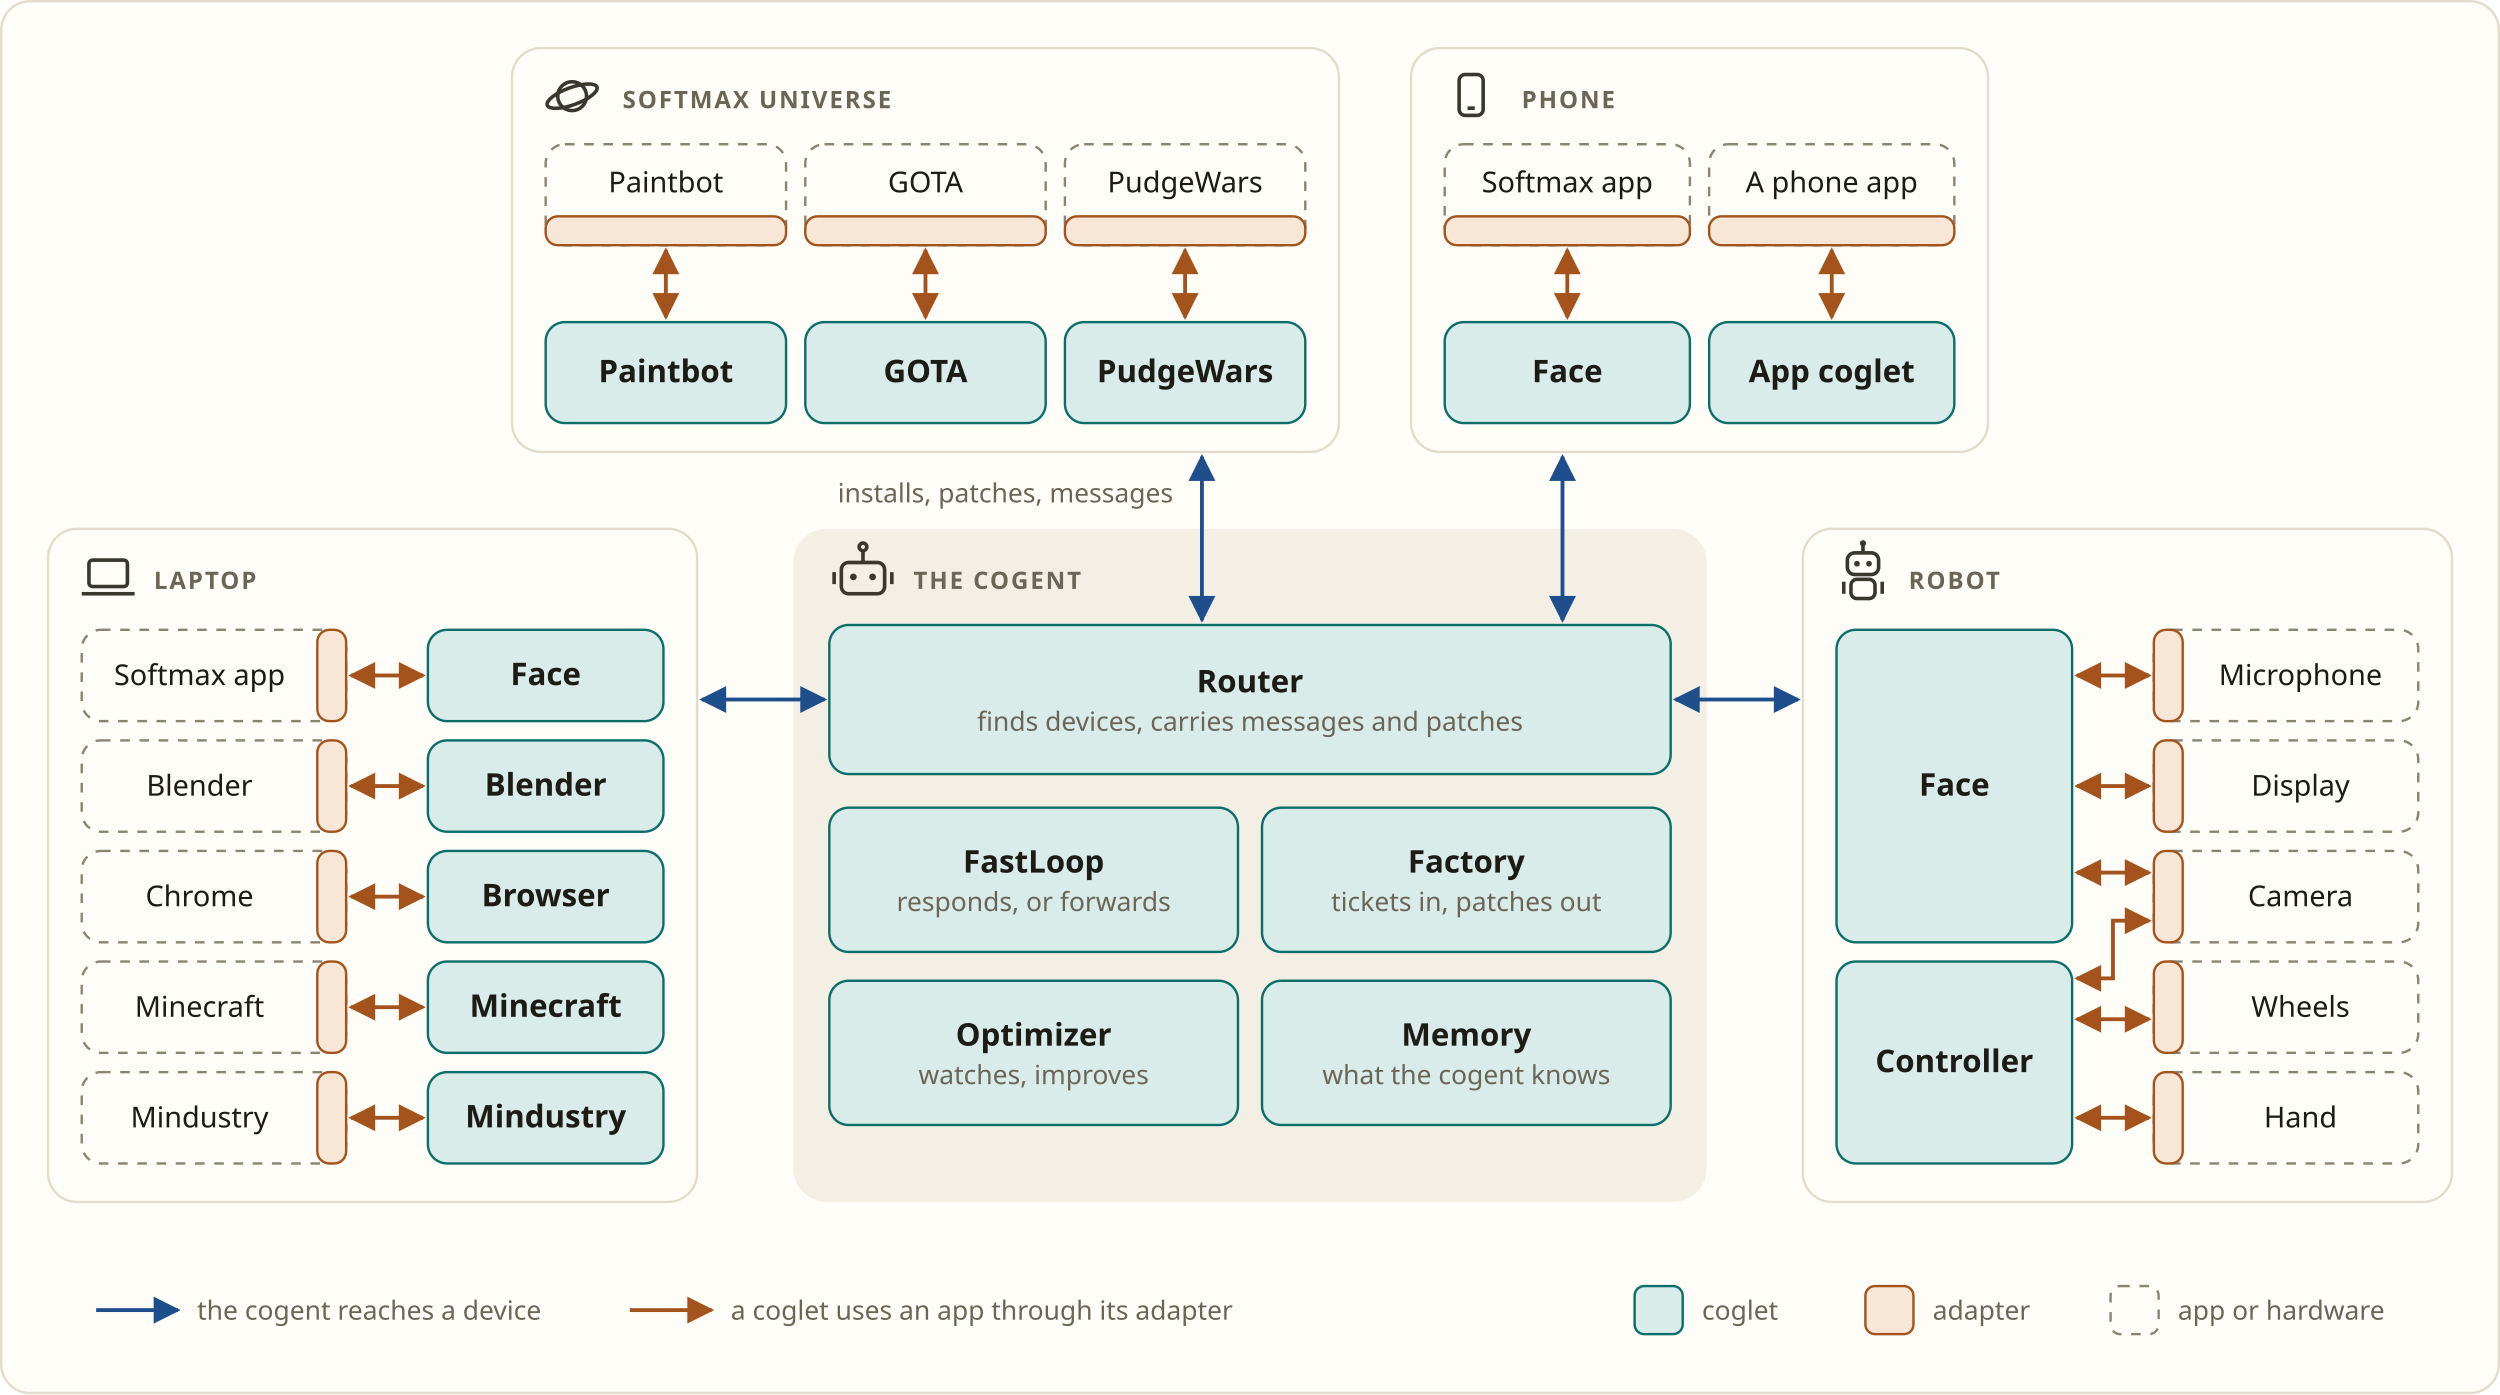
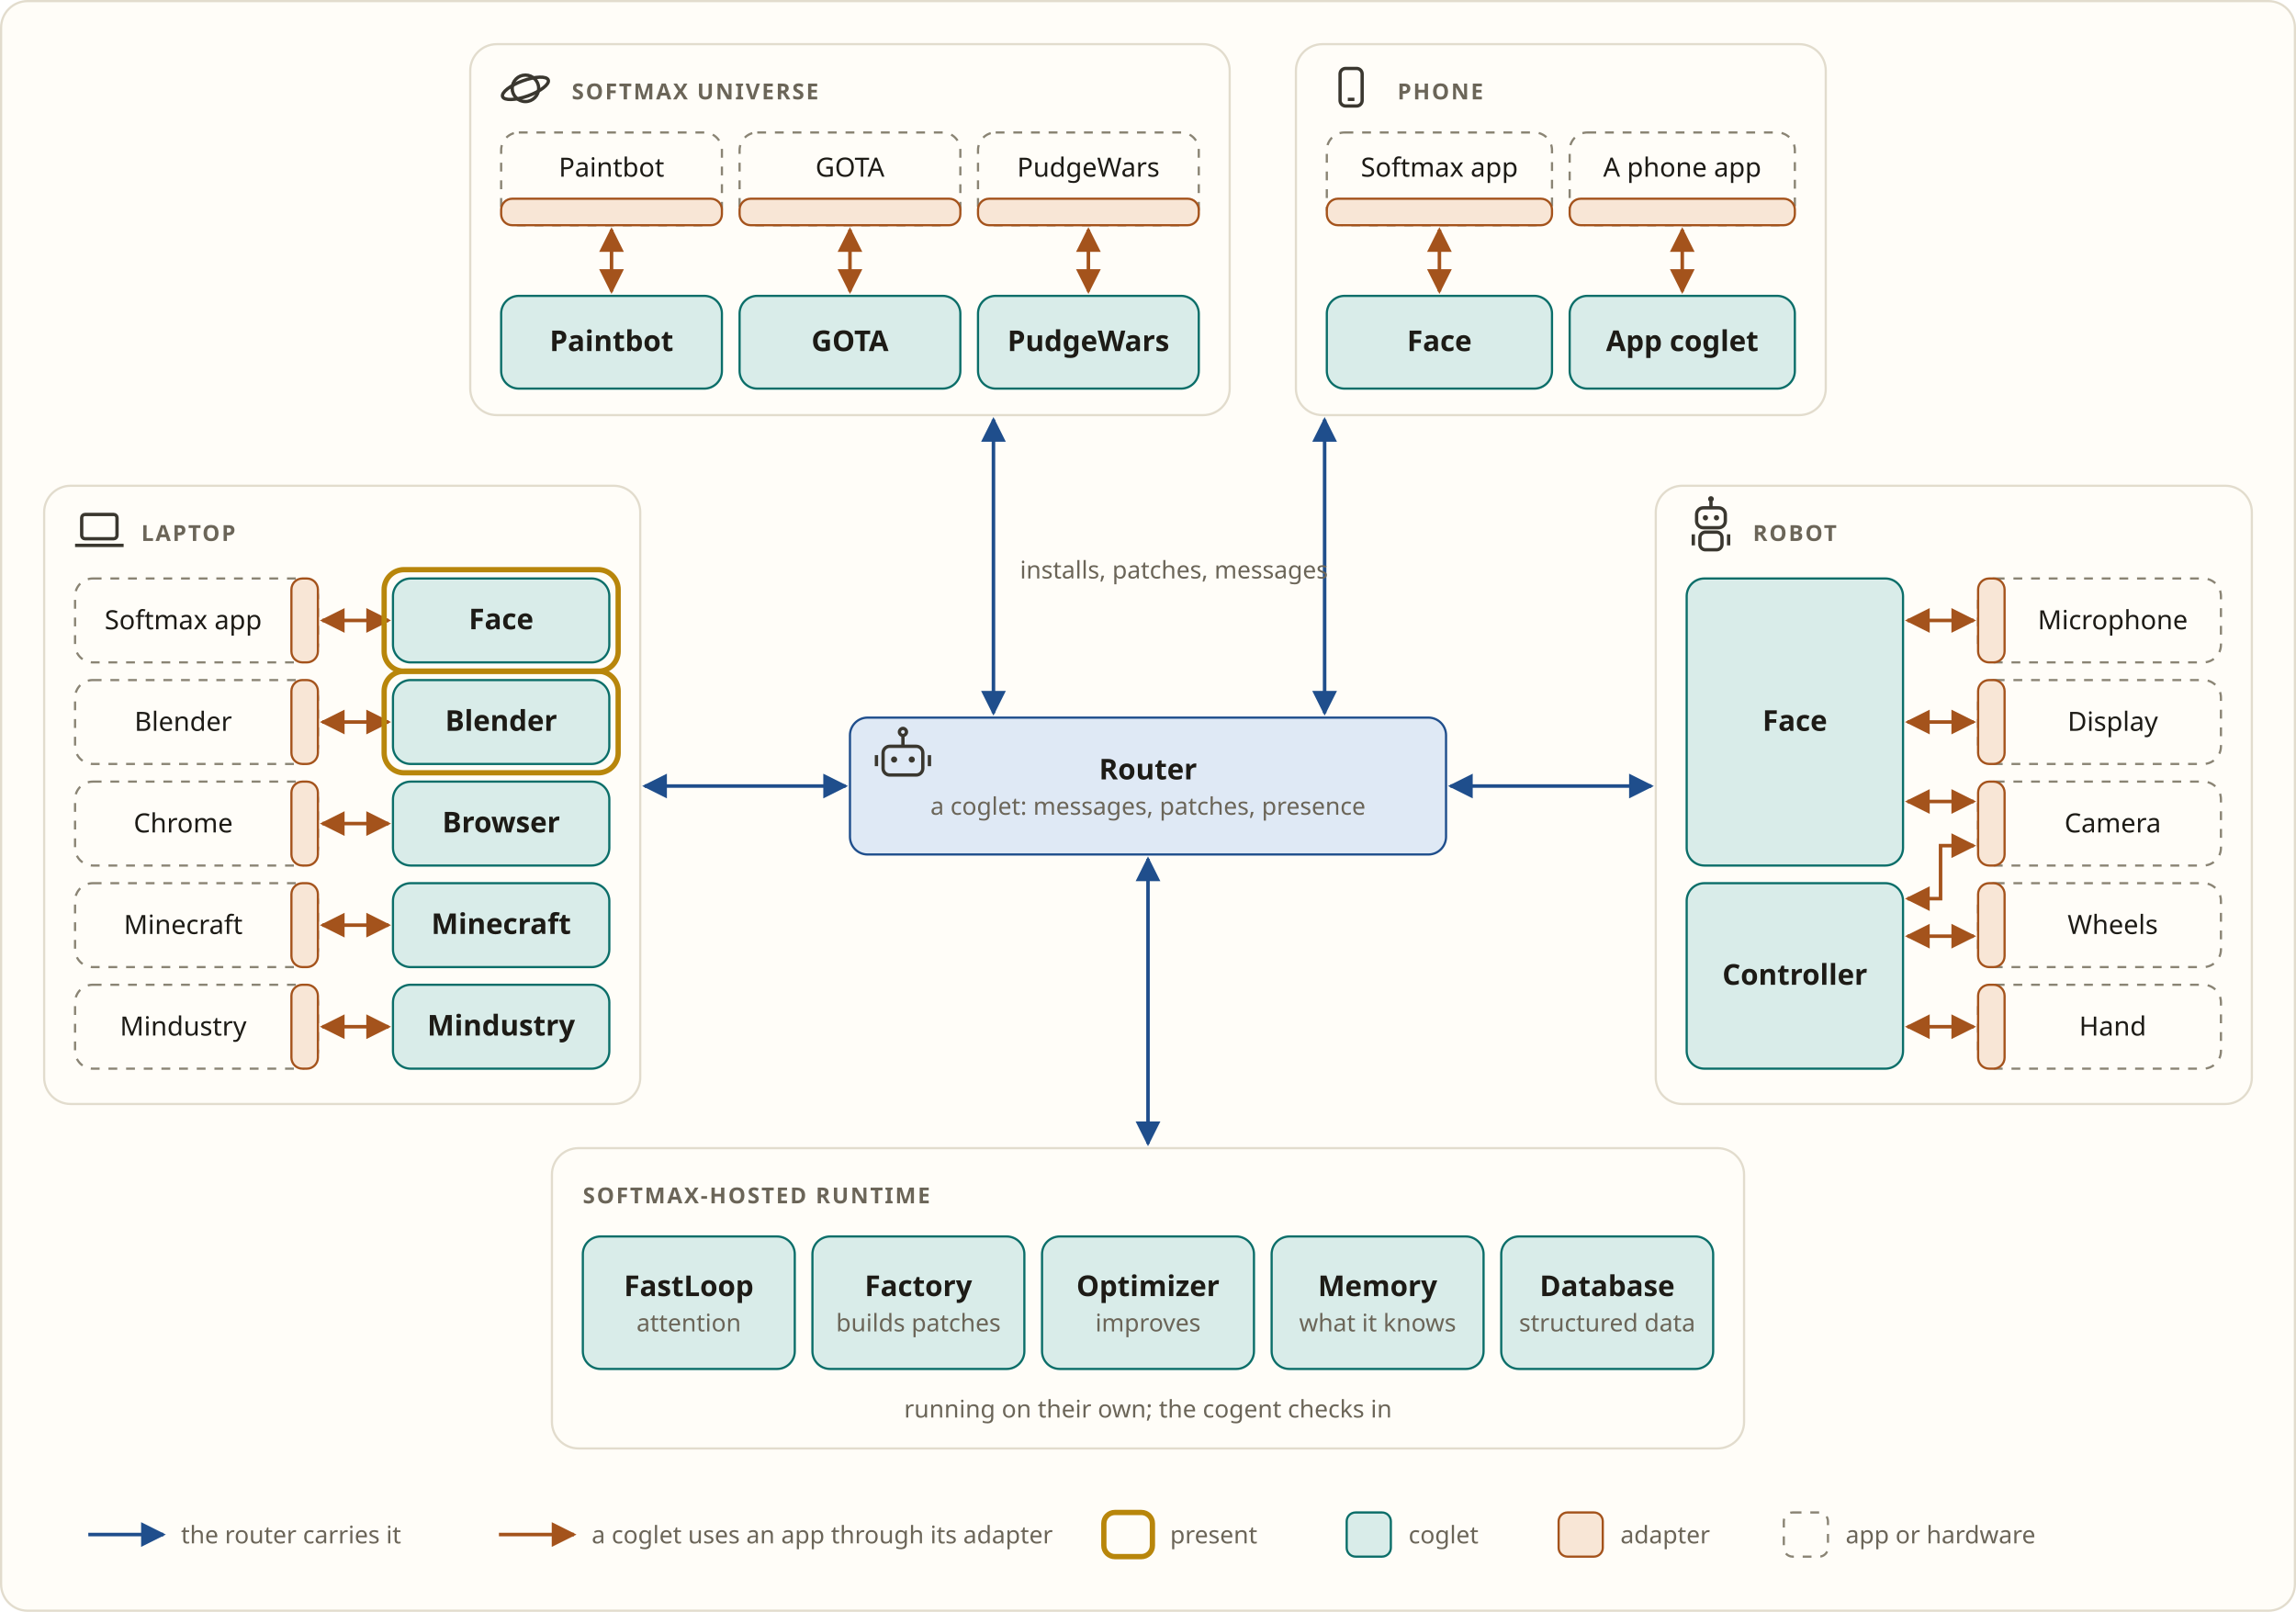
- <svg xmlns="http://www.w3.org/2000/svg" width="1040" height="580" viewBox="0 0 1040 580" role="img" aria-label="A cogent sits at the centre: a set of coglets plus a router. Around it are devices and hosted apps, and for each one it runs coglets that talk to the apps through their adapters.">
+ <svg xmlns="http://www.w3.org/2000/svg" width="1040" height="730" viewBox="0 0 1040 730" role="img" aria-label="A cogent has no centre: its coglets run on many runtimes, on a laptop, a robot, a phone, in the Softmax Universe and on a Softmax-hosted runtime, and one router carries messages and patches between all of them. The cogent is present on Face and Blender on the laptop; the rest run on their own.">
  <style>
.dg-bg{fill:#fffdf8;stroke:#e2dccd}
.dg-group{fill:#f3efe4}
.dg-t{font:12px 'Avenir Next','Segoe UI',system-ui,sans-serif;fill:#1d1b16}
.dg-b{font:600 13px 'Avenir Next','Segoe UI',system-ui,sans-serif;fill:#1d1b16}
.dg-m{font:11px 'Avenir Next','Segoe UI',system-ui,sans-serif;fill:#6b6558}
.dg-cap{font:600 10px 'Avenir Next','Segoe UI',system-ui,sans-serif;fill:#6b6558;letter-spacing:.08em}
.dg-code{font:11px 'JetBrains Mono','SF Mono',ui-monospace,Menlo,monospace;fill:#1d1b16}
.dg-halo{paint-order:stroke;stroke:#fffdf8;stroke-width:5px;stroke-linejoin:round}
.dg-coglet{fill:#d9ece9;stroke:#0b6e69}
.dg-adapter{fill:#f8e6d6;stroke:#a4531c}
.dg-runtime{fill:#fffdf8;stroke:#8a8474}
.dg-hub{fill:#dfe9f5;stroke:#1f4e8c}
.dg-world{fill:none;stroke:#8a8474;stroke-dasharray:4 4}
.dg-life{stroke:#c9c2b0;stroke-dasharray:3 4}
.dg-ink{stroke:#3a372f;fill:none}.dg-ink-h{fill:#3a372f}
.dg-teal{stroke:#0b6e69;fill:none}.dg-teal-h{fill:#0b6e69}
.dg-warm{stroke:#a4531c;fill:none}.dg-warm-h{fill:#a4531c}
.dg-blue{stroke:#1f4e8c;fill:none}.dg-blue-h{fill:#1f4e8c}
.dg-dash{stroke-dasharray:6 4}
+ .dg-present{fill:none;stroke:#b8860b;stroke-width:2.4}
.dg-num{fill:#1d1b16}.dg-numt{font:600 10px 'Avenir Next',system-ui,sans-serif;fill:#fffdf8}
.dg-e-basic{fill:#f6e7c1;stroke:#a87b12}.dg-e-wasm{fill:#e6dff5;stroke:#6a4bb0}.dg-e-js{fill:#e3efc8;stroke:#5d7a1c}
.dg-e-java{fill:#f6d9d6;stroke:#b0463c}.dg-e-llm{fill:#d3ecf0;stroke:#19788a}
@media (prefers-color-scheme: dark){
.dg-bg{fill:#1b1e24;stroke:#2c3038}
.dg-group{fill:#22262d}
.dg-t,.dg-b,.dg-code{fill:#e9e6df}
.dg-m,.dg-cap{fill:#9a968c}
.dg-halo{stroke:#1b1e24}
.dg-coglet{fill:#17302f;stroke:#5cc8bf}
.dg-adapter{fill:#3a2616;stroke:#e8a06a}
.dg-runtime{fill:#1b1e24;stroke:#7d796f}
.dg-hub{fill:#1c2b40;stroke:#8fb8f0}
.dg-world{stroke:#7d796f}
.dg-life{stroke:#3a3f48}
.dg-ink{stroke:#c9c5bb}.dg-ink-h{fill:#c9c5bb}
.dg-teal{stroke:#5cc8bf}.dg-teal-h{fill:#5cc8bf}
.dg-warm{stroke:#e8a06a}.dg-warm-h{fill:#e8a06a}
.dg-blue{stroke:#8fb8f0}.dg-blue-h{fill:#8fb8f0}
.dg-num{fill:#e9e6df}.dg-numt{fill:#1b1e24}
+ .dg-present{stroke:#e5ff00}
.dg-e-basic{fill:#3a2f14;stroke:#ecc56b}.dg-e-wasm{fill:#2b2440;stroke:#c3a2e8}.dg-e-js{fill:#26331a;stroke:#b9c97a}
.dg-e-java{fill:#3d1f1d;stroke:#f0958a}.dg-e-llm{fill:#14323a;stroke:#6fd0e0}
}
</style>
  <defs>
    <marker id="cogent-ink" viewBox="0 0 10 10" refX="9" refY="5" markerWidth="7" markerHeight="7" orient="auto">
      <path d="M0 0L10 5L0 10z" class="dg-ink-h" />
    </marker>
    <marker id="cogent-ink-s" viewBox="0 0 10 10" refX="1" refY="5" markerWidth="7" markerHeight="7" orient="auto">
      <path d="M10 0L0 5L10 10z" class="dg-ink-h" />
    </marker>
    <marker id="cogent-teal" viewBox="0 0 10 10" refX="9" refY="5" markerWidth="7" markerHeight="7" orient="auto">
      <path d="M0 0L10 5L0 10z" class="dg-teal-h" />
    </marker>
    <marker id="cogent-teal-s" viewBox="0 0 10 10" refX="1" refY="5" markerWidth="7" markerHeight="7" orient="auto">
      <path d="M10 0L0 5L10 10z" class="dg-teal-h" />
    </marker>
    <marker id="cogent-warm" viewBox="0 0 10 10" refX="9" refY="5" markerWidth="7" markerHeight="7" orient="auto">
      <path d="M0 0L10 5L0 10z" class="dg-warm-h" />
    </marker>
    <marker id="cogent-warm-s" viewBox="0 0 10 10" refX="1" refY="5" markerWidth="7" markerHeight="7" orient="auto">
      <path d="M10 0L0 5L10 10z" class="dg-warm-h" />
    </marker>
    <marker id="cogent-blue" viewBox="0 0 10 10" refX="9" refY="5" markerWidth="7" markerHeight="7" orient="auto">
      <path d="M0 0L10 5L0 10z" class="dg-blue-h" />
    </marker>
    <marker id="cogent-blue-s" viewBox="0 0 10 10" refX="1" refY="5" markerWidth="7" markerHeight="7" orient="auto">
      <path d="M10 0L0 5L10 10z" class="dg-blue-h" />
    </marker>
  </defs>
-   <rect x="0.5" y="0.5" width="1039" height="579" rx="12" class="dg-bg" />
+   <rect x="0.5" y="0.5" width="1039" height="729" rx="12" class="dg-bg" />
  <g transform="translate(0,190)">
-     <rect x="330" y="30" width="380" height="280" rx="14" class="dg-group" />
-     <rect x="350" y="44" width="18" height="13" rx="3" class="dg-ink" stroke-width="1.5" />
-     <path d="M359 44V39" class="dg-ink" stroke-width="1.5" />
-     <circle cx="359" cy="37.5" r="1.6" class="dg-ink" stroke-width="1.5" />
-     <circle cx="355" cy="50" r="1.4" class="dg-ink-h" />
-     <circle cx="363" cy="50" r="1.4" class="dg-ink-h" />
-     <path d="M347 48V53M371 48V53" class="dg-ink" stroke-width="1.5" />
-     <text x="380" y="55" text-anchor="start" class="dg-cap">THE COGENT</text>
-     <rect x="345" y="146" width="170" height="60" rx="8" class="dg-coglet" />
-     <text x="430.0" y="173.0" text-anchor="middle" class="dg-b">FastLoop</text>
-     <text x="430.0" y="189.0" text-anchor="middle" class="dg-m">responds, or forwards</text>
-     <rect x="525" y="146" width="170" height="60" rx="8" class="dg-coglet" />
-     <text x="610.0" y="173.0" text-anchor="middle" class="dg-b">Factory</text>
-     <text x="610.0" y="189.0" text-anchor="middle" class="dg-m">tickets in, patches out</text>
-     <rect x="345" y="218" width="170" height="60" rx="8" class="dg-coglet" />
-     <text x="430.0" y="245.0" text-anchor="middle" class="dg-b">Optimizer</text>
-     <text x="430.0" y="261.0" text-anchor="middle" class="dg-m">watches, improves</text>
-     <rect x="525" y="218" width="170" height="60" rx="8" class="dg-coglet" />
-     <text x="610.0" y="245.0" text-anchor="middle" class="dg-b">Memory</text>
-     <text x="610.0" y="261.0" text-anchor="middle" class="dg-m">what the cogent knows</text>
-     <rect x="345" y="70" width="350" height="62" rx="8" class="dg-coglet" />
-     <text x="520.0" y="98.0" text-anchor="middle" class="dg-b">Router</text>
-     <text x="520.0" y="114.0" text-anchor="middle" class="dg-m">finds devices, carries messages and patches</text>
+     <rect x="385" y="135" width="270" height="62" rx="8" class="dg-hub" />
+     <text x="520.0" y="163.0" text-anchor="middle" class="dg-b">Router</text>
+     <text x="520.0" y="179.0" text-anchor="middle" class="dg-m">a coglet: messages, patches, presence</text>
+     <rect x="400" y="148" width="18" height="13" rx="3" class="dg-ink" stroke-width="1.5" />
+     <path d="M409 148V143" class="dg-ink" stroke-width="1.5" />
+     <circle cx="409" cy="141.5" r="1.6" class="dg-ink" stroke-width="1.5" />
+     <circle cx="405" cy="154" r="1.4" class="dg-ink-h" />
+     <circle cx="413" cy="154" r="1.4" class="dg-ink-h" />
+     <path d="M397 152V157M421 152V157" class="dg-ink" stroke-width="1.5" />
    <rect x="20" y="30" width="270" height="280" rx="12" class="dg-bg" />
    <rect x="37" y="43" width="16" height="11" rx="1.5" class="dg-ink" stroke-width="1.5" />
    <path d="M34 57H56" class="dg-ink" stroke-width="1.5" />
    <text x="64" y="55" text-anchor="start" class="dg-cap">LAPTOP</text>
    <rect x="34" y="72" width="110" height="38" rx="8" class="dg-world" />
    <rect x="132" y="72" width="12" height="38" rx="5" class="dg-adapter" />
    <text x="83" y="95" text-anchor="middle" class="dg-t">Softmax app</text>
    <line x1="146" y1="91" x2="176" y2="91" class="dg-warm" stroke-width="1.6" marker-end="url(#cogent-warm)" marker-start="url(#cogent-warm-s)" />
    <rect x="34" y="118" width="110" height="38" rx="8" class="dg-world" />
    <rect x="132" y="118" width="12" height="38" rx="5" class="dg-adapter" />
    <text x="83" y="141" text-anchor="middle" class="dg-t">Blender</text>
    <line x1="146" y1="137" x2="176" y2="137" class="dg-warm" stroke-width="1.6" marker-end="url(#cogent-warm)" marker-start="url(#cogent-warm-s)" />
    <rect x="34" y="164" width="110" height="38" rx="8" class="dg-world" />
    <rect x="132" y="164" width="12" height="38" rx="5" class="dg-adapter" />
    <text x="83" y="187" text-anchor="middle" class="dg-t">Chrome</text>
    <line x1="146" y1="183" x2="176" y2="183" class="dg-warm" stroke-width="1.6" marker-end="url(#cogent-warm)" marker-start="url(#cogent-warm-s)" />
    <rect x="34" y="210" width="110" height="38" rx="8" class="dg-world" />
    <rect x="132" y="210" width="12" height="38" rx="5" class="dg-adapter" />
    <text x="83" y="233" text-anchor="middle" class="dg-t">Minecraft</text>
    <line x1="146" y1="229" x2="176" y2="229" class="dg-warm" stroke-width="1.6" marker-end="url(#cogent-warm)" marker-start="url(#cogent-warm-s)" />
    <rect x="34" y="256" width="110" height="38" rx="8" class="dg-world" />
    <rect x="132" y="256" width="12" height="38" rx="5" class="dg-adapter" />
    <text x="83" y="279" text-anchor="middle" class="dg-t">Mindustry</text>
    <line x1="146" y1="275" x2="176" y2="275" class="dg-warm" stroke-width="1.6" marker-end="url(#cogent-warm)" marker-start="url(#cogent-warm-s)" />
    <rect x="178" y="72" width="98" height="38" rx="8" class="dg-coglet" />
    <text x="227.0" y="95.0" text-anchor="middle" class="dg-b">Face</text>
    <rect x="178" y="118" width="98" height="38" rx="8" class="dg-coglet" />
    <text x="227.0" y="141.0" text-anchor="middle" class="dg-b">Blender</text>
    <rect x="178" y="164" width="98" height="38" rx="8" class="dg-coglet" />
    <text x="227.0" y="187.0" text-anchor="middle" class="dg-b">Browser</text>
    <rect x="178" y="210" width="98" height="38" rx="8" class="dg-coglet" />
    <text x="227.0" y="233.0" text-anchor="middle" class="dg-b">Minecraft</text>
    <rect x="178" y="256" width="98" height="38" rx="8" class="dg-coglet" />
    <text x="227.0" y="279.0" text-anchor="middle" class="dg-b">Mindustry</text>
    <rect x="750" y="30" width="270" height="280" rx="12" class="dg-bg" />
    <path d="M775 37V40" class="dg-ink" stroke-width="1.5" />
    <circle cx="775" cy="36" r="1.3" class="dg-ink-h" />
    <rect x="768.5" y="40" width="13" height="9" rx="3" class="dg-ink" stroke-width="1.5" />
    <circle cx="772.5" cy="44.5" r="1.2" class="dg-ink-h" />
    <circle cx="777.5" cy="44.5" r="1.2" class="dg-ink-h" />
    <rect x="770" y="51" width="10" height="8" rx="2.5" class="dg-ink" stroke-width="1.5" />
    <path d="M767 52V57M783 52V57" class="dg-ink" stroke-width="1.5" />
    <text x="794" y="55" text-anchor="start" class="dg-cap">ROBOT</text>
    <rect x="896" y="72" width="110" height="38" rx="8" class="dg-world" />
    <rect x="896" y="72" width="12" height="38" rx="5" class="dg-adapter" />
    <text x="957" y="95" text-anchor="middle" class="dg-t">Microphone</text>
    <line x1="864" y1="91" x2="894" y2="91" class="dg-warm" stroke-width="1.6" marker-end="url(#cogent-warm)" marker-start="url(#cogent-warm-s)" />
    <rect x="896" y="118" width="110" height="38" rx="8" class="dg-world" />
    <rect x="896" y="118" width="12" height="38" rx="5" class="dg-adapter" />
    <text x="957" y="141" text-anchor="middle" class="dg-t">Display</text>
    <line x1="864" y1="137" x2="894" y2="137" class="dg-warm" stroke-width="1.6" marker-end="url(#cogent-warm)" marker-start="url(#cogent-warm-s)" />
    <rect x="896" y="164" width="110" height="38" rx="8" class="dg-world" />
    <rect x="896" y="164" width="12" height="38" rx="5" class="dg-adapter" />
    <text x="957" y="187" text-anchor="middle" class="dg-t">Camera</text>
    <line x1="864" y1="173" x2="894" y2="173" class="dg-warm" stroke-width="1.6" marker-end="url(#cogent-warm)" marker-start="url(#cogent-warm-s)" />
    <path d="M864 217H879V193H894" class="dg-warm" stroke-width="1.6" marker-end="url(#cogent-warm)" marker-start="url(#cogent-warm-s)" />
    <rect x="896" y="210" width="110" height="38" rx="8" class="dg-world" />
    <rect x="896" y="210" width="12" height="38" rx="5" class="dg-adapter" />
    <text x="957" y="233" text-anchor="middle" class="dg-t">Wheels</text>
    <line x1="864" y1="234" x2="894" y2="234" class="dg-warm" stroke-width="1.6" marker-end="url(#cogent-warm)" marker-start="url(#cogent-warm-s)" />
    <rect x="896" y="256" width="110" height="38" rx="8" class="dg-world" />
    <rect x="896" y="256" width="12" height="38" rx="5" class="dg-adapter" />
    <text x="957" y="279" text-anchor="middle" class="dg-t">Hand</text>
    <line x1="864" y1="275" x2="894" y2="275" class="dg-warm" stroke-width="1.6" marker-end="url(#cogent-warm)" marker-start="url(#cogent-warm-s)" />
    <rect x="764" y="72" width="98" height="130" rx="8" class="dg-coglet" />
    <text x="813.0" y="141.0" text-anchor="middle" class="dg-b">Face</text>
    <rect x="764" y="210" width="98" height="84" rx="8" class="dg-coglet" />
    <text x="813.0" y="256.0" text-anchor="middle" class="dg-b">Controller</text>
-     <line x1="343" y1="101" x2="292" y2="101" class="dg-blue" stroke-width="1.6" marker-end="url(#cogent-blue)" marker-start="url(#cogent-blue-s)" />
-     <line x1="697" y1="101" x2="748" y2="101" class="dg-blue" stroke-width="1.6" marker-end="url(#cogent-blue)" marker-start="url(#cogent-blue-s)" />
+     <line x1="383" y1="166" x2="292" y2="166" class="dg-blue" stroke-width="1.6" marker-end="url(#cogent-blue)" marker-start="url(#cogent-blue-s)" />
+     <line x1="657" y1="166" x2="748" y2="166" class="dg-blue" stroke-width="1.6" marker-end="url(#cogent-blue)" marker-start="url(#cogent-blue-s)" />
+     <rect x="174" y="68" width="106" height="46" rx="9" class="dg-present" />
+     <rect x="174" y="114" width="106" height="46" rx="9" class="dg-present" />
  </g>
  <rect x="213" y="20" width="344" height="168" rx="12" class="dg-bg" />
  <text x="259" y="45" text-anchor="start" class="dg-cap">SOFTMAX UNIVERSE</text>
  <rect x="227.0" y="60" width="100.0" height="42" rx="8" class="dg-world" />
  <rect x="227.0" y="90" width="100.0" height="12" rx="5" class="dg-adapter" />
  <text x="277.0" y="80" text-anchor="middle" class="dg-t">Paintbot</text>
  <line x1="277.0" y1="104" x2="277.0" y2="132" class="dg-warm" stroke-width="1.6" marker-end="url(#cogent-warm)" marker-start="url(#cogent-warm-s)" />
  <rect x="227.0" y="134" width="100.0" height="42" rx="8" class="dg-coglet" />
  <text x="277.0" y="159.0" text-anchor="middle" class="dg-b">Paintbot</text>
  <rect x="335.0" y="60" width="100.0" height="42" rx="8" class="dg-world" />
  <rect x="335.0" y="90" width="100.0" height="12" rx="5" class="dg-adapter" />
  <text x="385.0" y="80" text-anchor="middle" class="dg-t">GOTA</text>
  <line x1="385.0" y1="104" x2="385.0" y2="132" class="dg-warm" stroke-width="1.6" marker-end="url(#cogent-warm)" marker-start="url(#cogent-warm-s)" />
  <rect x="335.0" y="134" width="100.0" height="42" rx="8" class="dg-coglet" />
  <text x="385.0" y="159.0" text-anchor="middle" class="dg-b">GOTA</text>
  <rect x="443.0" y="60" width="100.0" height="42" rx="8" class="dg-world" />
  <rect x="443.0" y="90" width="100.0" height="12" rx="5" class="dg-adapter" />
  <text x="493.0" y="80" text-anchor="middle" class="dg-t">PudgeWars</text>
  <line x1="493.0" y1="104" x2="493.0" y2="132" class="dg-warm" stroke-width="1.6" marker-end="url(#cogent-warm)" marker-start="url(#cogent-warm-s)" />
  <rect x="443.0" y="134" width="100.0" height="42" rx="8" class="dg-coglet" />
  <text x="493.0" y="159.0" text-anchor="middle" class="dg-b">PudgeWars</text>
  <circle cx="238" cy="40" r="6" class="dg-ink" stroke-width="1.5" />
  <ellipse cx="238" cy="40" rx="11" ry="3.6" transform="rotate(-20 238 40)" class="dg-ink" stroke-width="1.5" />
  <rect x="587" y="20" width="240" height="168" rx="12" class="dg-bg" />
  <text x="633" y="45" text-anchor="start" class="dg-cap">PHONE</text>
  <rect x="601.0" y="60" width="102.0" height="42" rx="8" class="dg-world" />
  <rect x="601.0" y="90" width="102.0" height="12" rx="5" class="dg-adapter" />
  <text x="652.0" y="80" text-anchor="middle" class="dg-t">Softmax app</text>
  <line x1="652.0" y1="104" x2="652.0" y2="132" class="dg-warm" stroke-width="1.6" marker-end="url(#cogent-warm)" marker-start="url(#cogent-warm-s)" />
  <rect x="601.0" y="134" width="102.0" height="42" rx="8" class="dg-coglet" />
  <text x="652.0" y="159.0" text-anchor="middle" class="dg-b">Face</text>
  <rect x="711.0" y="60" width="102.0" height="42" rx="8" class="dg-world" />
  <rect x="711.0" y="90" width="102.0" height="12" rx="5" class="dg-adapter" />
  <text x="762.0" y="80" text-anchor="middle" class="dg-t">A phone app</text>
  <line x1="762.0" y1="104" x2="762.0" y2="132" class="dg-warm" stroke-width="1.6" marker-end="url(#cogent-warm)" marker-start="url(#cogent-warm-s)" />
  <rect x="711.0" y="134" width="102.0" height="42" rx="8" class="dg-coglet" />
  <text x="762.0" y="159.0" text-anchor="middle" class="dg-b">App coglet</text>
  <rect x="607" y="31" width="10" height="17" rx="2.5" class="dg-ink" stroke-width="1.5" />
  <path d="M610.5 45H613.5" class="dg-ink" stroke-width="1.5" />
-   <line x1="500" y1="190" x2="500" y2="258" class="dg-blue" stroke-width="1.6" marker-end="url(#cogent-blue)" marker-start="url(#cogent-blue-s)" />
-   <line x1="650" y1="190" x2="650" y2="258" class="dg-blue" stroke-width="1.6" marker-end="url(#cogent-blue)" marker-start="url(#cogent-blue-s)" />
-   <text x="488" y="209" text-anchor="end" class="dg-m">installs, patches, messages</text>
-   <line x1="40" y1="545" x2="74" y2="545" class="dg-blue" stroke-width="1.6" marker-end="url(#cogent-blue)" />
-   <text x="82" y="549" text-anchor="start" class="dg-m">the cogent reaches a device</text>
-   <line x1="262" y1="545" x2="296" y2="545" class="dg-warm" stroke-width="1.6" marker-end="url(#cogent-warm)" />
-   <text x="304" y="549" text-anchor="start" class="dg-m">a coglet uses an app through its adapter</text>
-   <rect x="680" y="535" width="20" height="20" rx="4" class="dg-coglet" />
-   <text x="708" y="549" text-anchor="start" class="dg-m">coglet</text>
-   <rect x="776" y="535" width="20" height="20" rx="4" class="dg-adapter" />
-   <text x="804" y="549" text-anchor="start" class="dg-m">adapter</text>
-   <rect x="878" y="535" width="20" height="20" rx="4" class="dg-world" />
-   <text x="906" y="549" text-anchor="start" class="dg-m">app or hardware</text>
+   <line x1="450" y1="190" x2="450" y2="323" class="dg-blue" stroke-width="1.6" marker-end="url(#cogent-blue)" marker-start="url(#cogent-blue-s)" />
+   <line x1="600" y1="190" x2="600" y2="323" class="dg-blue" stroke-width="1.6" marker-end="url(#cogent-blue)" marker-start="url(#cogent-blue-s)" />
+   <text x="462" y="262" text-anchor="start" class="dg-m">installs, patches, messages</text>
+   <rect x="250" y="520" width="540" height="136" rx="12" class="dg-bg" />
+   <text x="264" y="545" text-anchor="start" class="dg-cap">SOFTMAX-HOSTED RUNTIME</text>
+   <rect x="264.0" y="560" width="96.0" height="60" rx="8" class="dg-coglet" />
+   <text x="312.0" y="587.0" text-anchor="middle" class="dg-b">FastLoop</text>
+   <text x="312.0" y="603.0" text-anchor="middle" class="dg-m">attention</text>
+   <rect x="368.0" y="560" width="96.0" height="60" rx="8" class="dg-coglet" />
+   <text x="416.0" y="587.0" text-anchor="middle" class="dg-b">Factory</text>
+   <text x="416.0" y="603.0" text-anchor="middle" class="dg-m">builds patches</text>
+   <rect x="472.0" y="560" width="96.0" height="60" rx="8" class="dg-coglet" />
+   <text x="520.0" y="587.0" text-anchor="middle" class="dg-b">Optimizer</text>
+   <text x="520.0" y="603.0" text-anchor="middle" class="dg-m">improves</text>
+   <rect x="576.0" y="560" width="96.0" height="60" rx="8" class="dg-coglet" />
+   <text x="624.0" y="587.0" text-anchor="middle" class="dg-b">Memory</text>
+   <text x="624.0" y="603.0" text-anchor="middle" class="dg-m">what it knows</text>
+   <rect x="680.0" y="560" width="96.0" height="60" rx="8" class="dg-coglet" />
+   <text x="728.0" y="587.0" text-anchor="middle" class="dg-b">Database</text>
+   <text x="728.0" y="603.0" text-anchor="middle" class="dg-m">structured data</text>
+   <text x="520.0" y="642" text-anchor="middle" class="dg-m">running on their own; the cogent checks in</text>
+   <line x1="520" y1="389" x2="520" y2="518" class="dg-blue" stroke-width="1.6" marker-end="url(#cogent-blue)" marker-start="url(#cogent-blue-s)" />
+   <line x1="40" y1="695" x2="74" y2="695" class="dg-blue" stroke-width="1.6" marker-end="url(#cogent-blue)" />
+   <text x="82" y="699" text-anchor="start" class="dg-m">the router carries it</text>
+   <line x1="226" y1="695" x2="260" y2="695" class="dg-warm" stroke-width="1.6" marker-end="url(#cogent-warm)" />
+   <text x="268" y="699" text-anchor="start" class="dg-m">a coglet uses an app through its adapter</text>
+   <rect x="500" y="685" width="22" height="20" rx="5" class="dg-present" />
+   <text x="530" y="699" text-anchor="start" class="dg-m">present</text>
+   <rect x="610" y="685" width="20" height="20" rx="4" class="dg-coglet" />
+   <text x="638" y="699" text-anchor="start" class="dg-m">coglet</text>
+   <rect x="706" y="685" width="20" height="20" rx="4" class="dg-adapter" />
+   <text x="734" y="699" text-anchor="start" class="dg-m">adapter</text>
+   <rect x="808" y="685" width="20" height="20" rx="4" class="dg-world" />
+   <text x="836" y="699" text-anchor="start" class="dg-m">app or hardware</text>
</svg>
